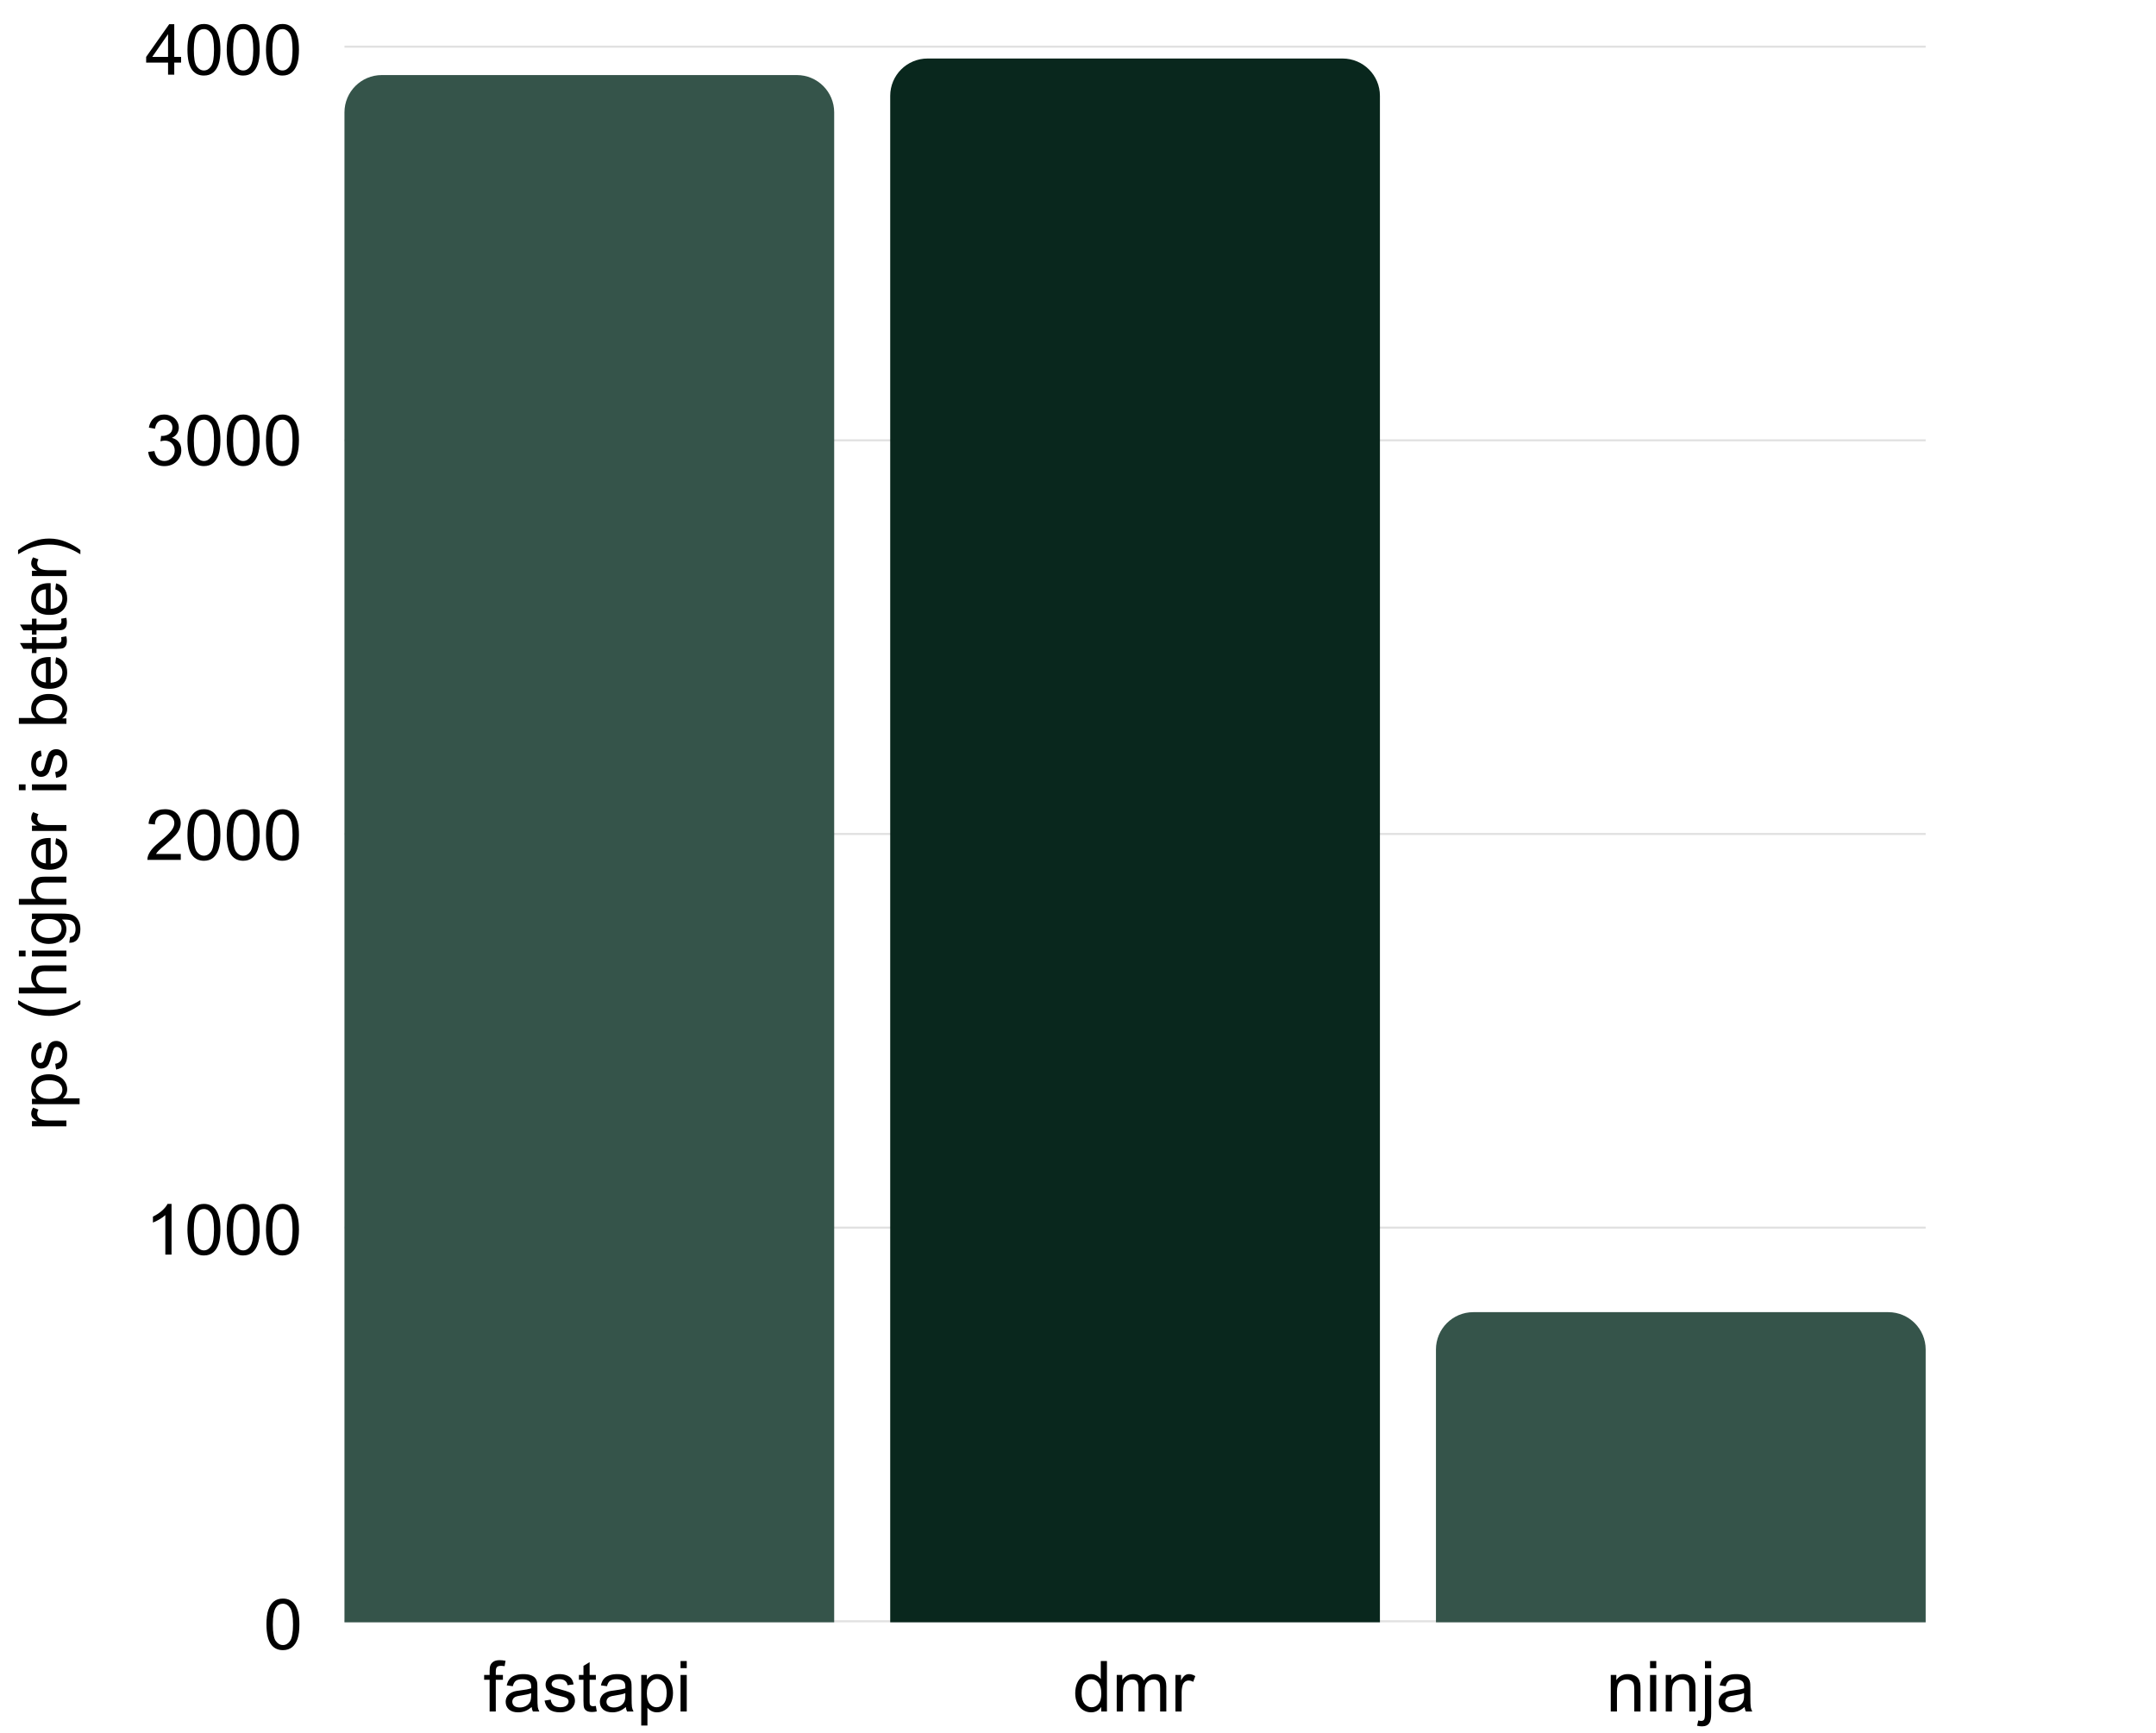
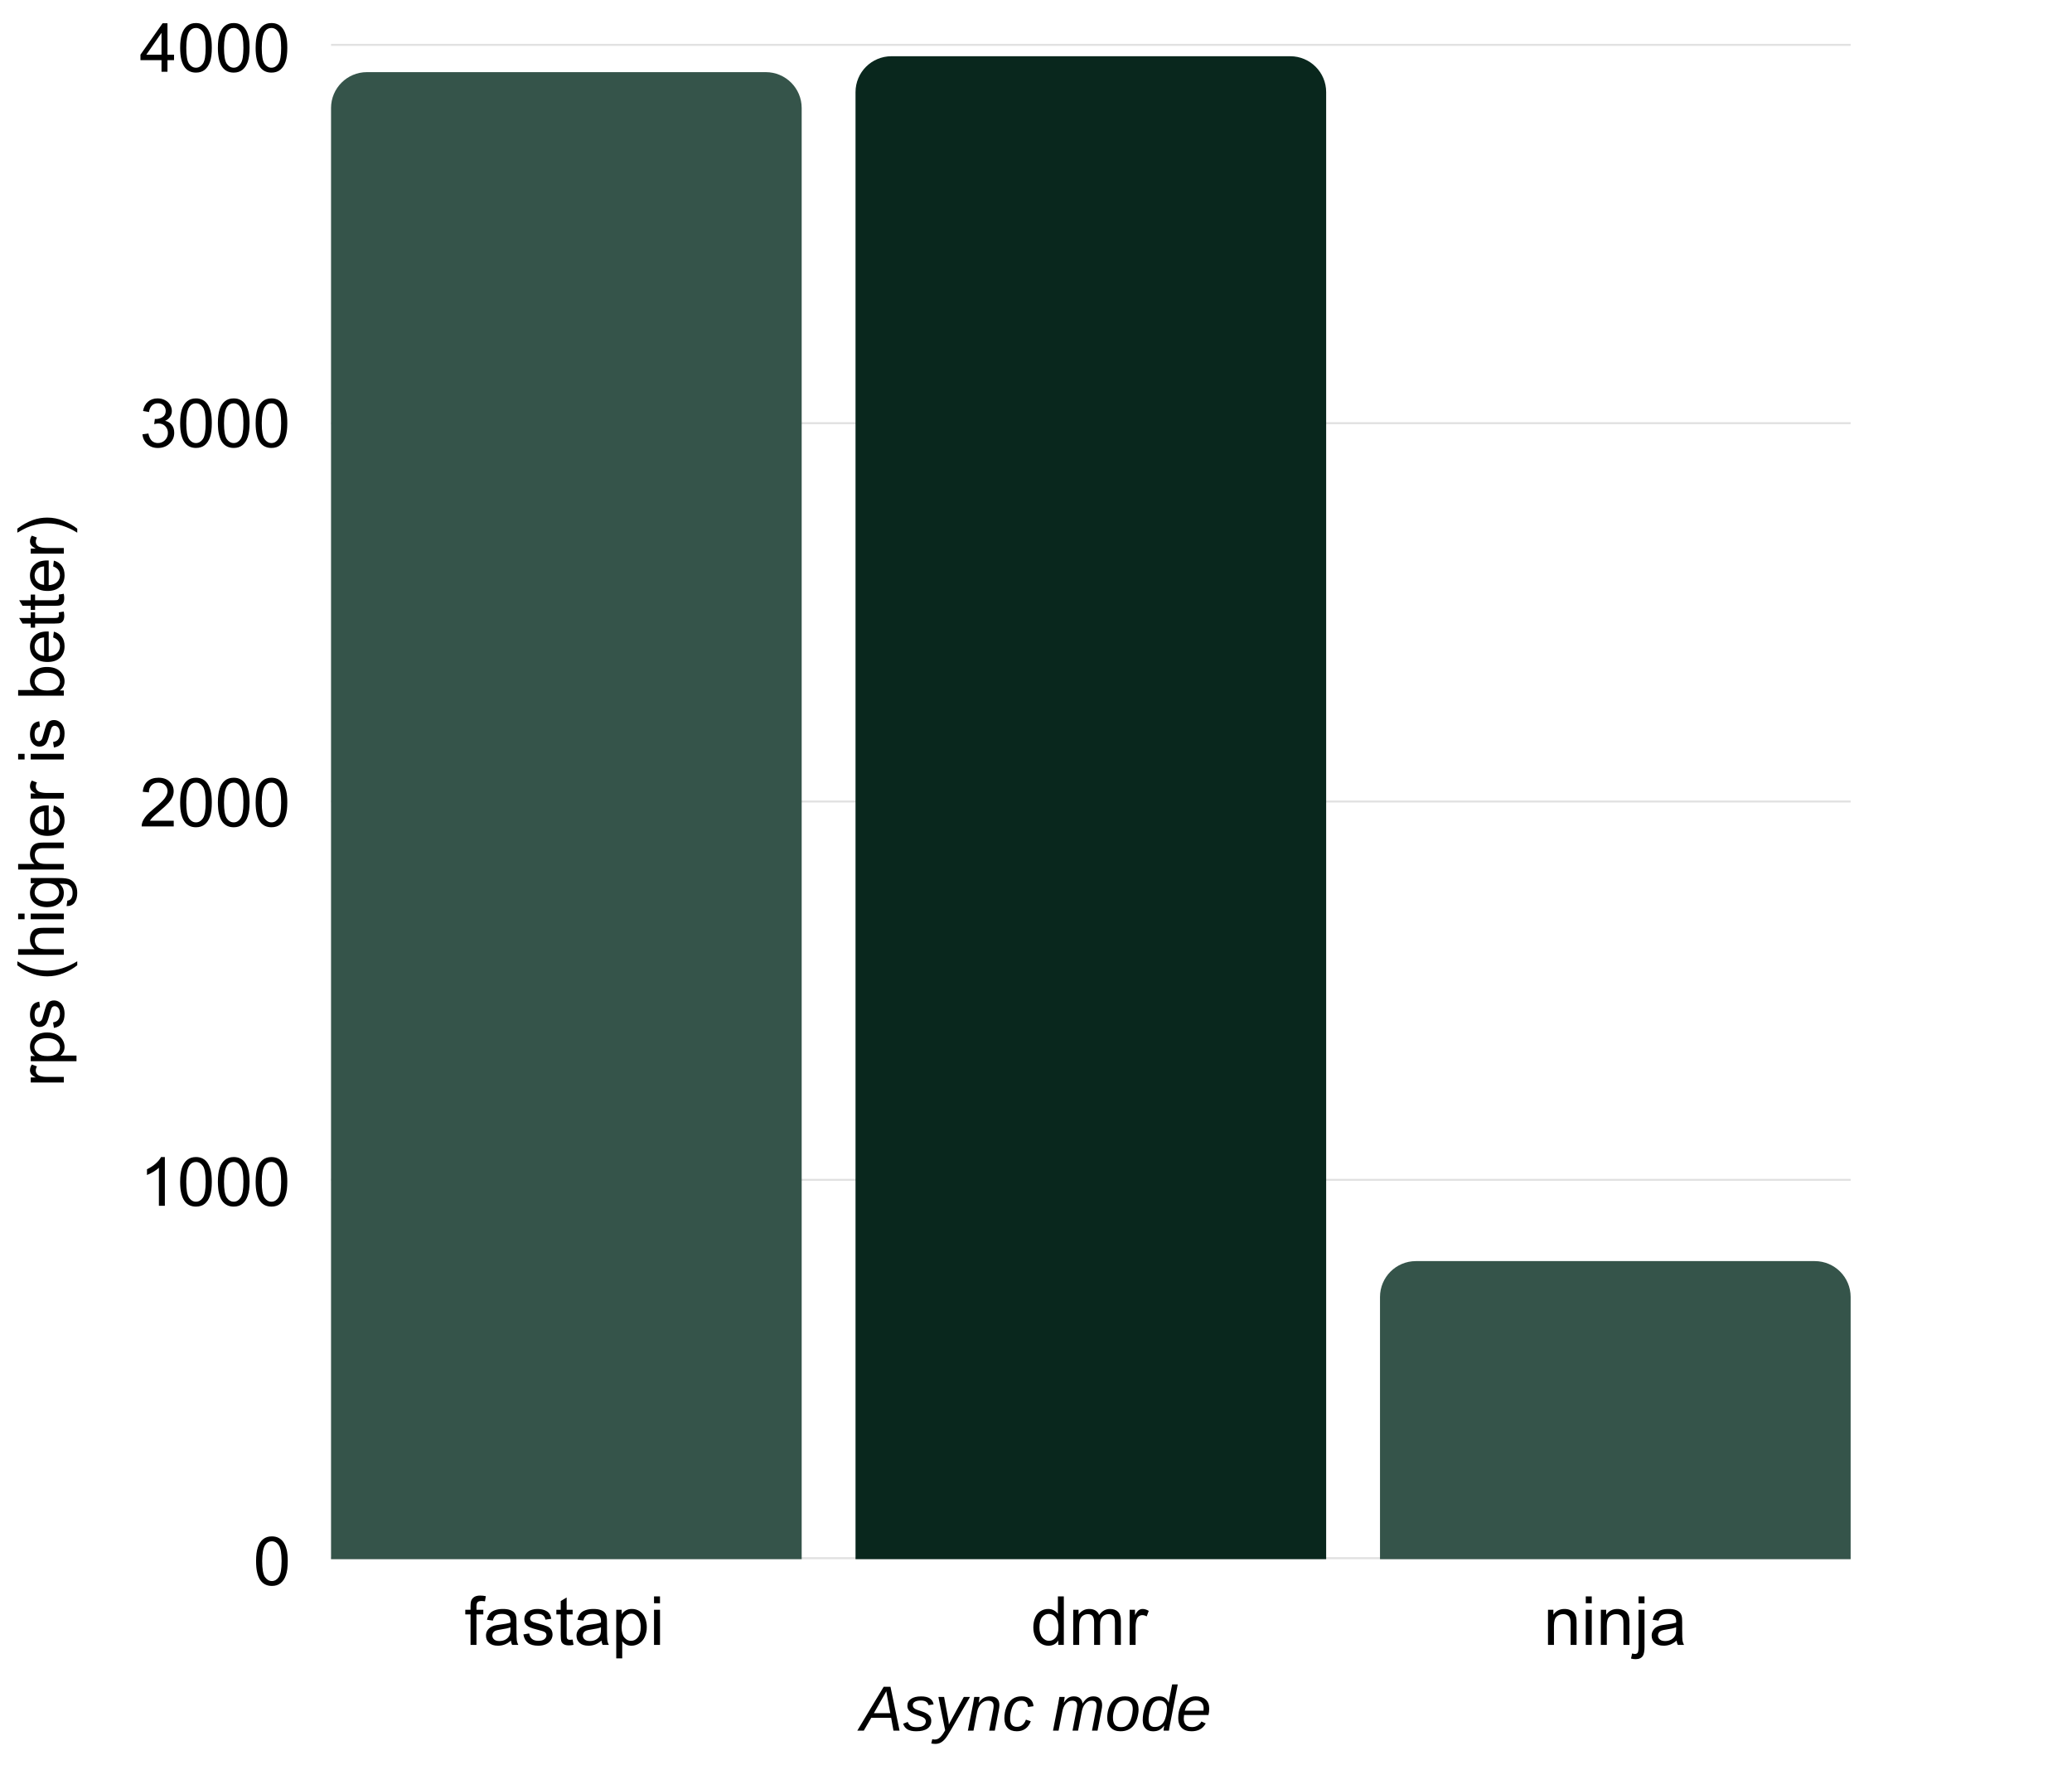
- <svg xmlns="http://www.w3.org/2000/svg" width="1039" height="835" viewBox="0 0 1039 835" fill="none">
+ <svg xmlns="http://www.w3.org/2000/svg" width="1039" height="885" viewBox="0 0 1039 885" fill="none">
  <path d="M166 22.5H928" stroke="#E1E1E1" />
  <path d="M166 212.25H928" stroke="#E1E1E1" />
  <path d="M166 402H928" stroke="#E1E1E1" />
  <path d="M166 591.75H928" stroke="#E1E1E1" />
  <path d="M166 781.5H928" stroke="#E1E1E1" />
  <path d="M166 54.182C166 44.241 174.059 36.182 184 36.182H384C393.941 36.182 402 44.241 402 54.182V782H166V54.182Z" fill="#35544A" />
  <path d="M429 46.205C429 36.264 437.059 28.205 447 28.205H647C656.941 28.205 665 36.264 665 46.205V782H429V46.205Z" fill="#09271D" />
  <path d="M692 650.501C692 640.560 700.059 632.501 710 632.501H910C919.941 632.501 928 640.560 928 650.501V782H692V650.501Z" fill="#35544A" />
  <path transform="translate(0 -253)" d="M80.99 289V283.173H70.432V280.434L81.538 264.662H83.978V280.434H87.266V283.173H83.978V289H80.99ZM80.99 280.434V269.46L73.37 280.434H80.99ZM90.337 276.997C90.337 274.119 90.63 271.806 91.217 270.058C91.814 268.298 92.694 266.942 93.856 265.99C95.03 265.038 96.502 264.562 98.272 264.562C99.579 264.562 100.724 264.828 101.709 265.359C102.694 265.88 103.507 266.638 104.149 267.634C104.791 268.619 105.295 269.825 105.66 271.253C106.025 272.67 106.208 274.584 106.208 276.997C106.208 279.853 105.915 282.16 105.328 283.92C104.742 285.669 103.862 287.024 102.688 287.987C101.526 288.939 100.054 289.415 98.272 289.415C95.926 289.415 94.083 288.574 92.744 286.892C91.139 284.866 90.337 281.568 90.337 276.997ZM93.408 276.997C93.408 280.993 93.873 283.654 94.803 284.982C95.743 286.299 96.9 286.958 98.272 286.958C99.645 286.958 100.796 286.294 101.726 284.966C102.666 283.638 103.137 280.981 103.137 276.997C103.137 272.991 102.666 270.329 101.726 269.012C100.796 267.695 99.634 267.036 98.239 267.036C96.867 267.036 95.771 267.617 94.952 268.779C93.923 270.262 93.408 273.002 93.408 276.997ZM109.263 276.997C109.263 274.119 109.556 271.806 110.143 270.058C110.74 268.298 111.62 266.942 112.782 265.99C113.955 265.038 115.427 264.562 117.198 264.562C118.504 264.562 119.65 264.828 120.635 265.359C121.62 265.88 122.433 266.638 123.075 267.634C123.717 268.619 124.221 269.825 124.586 271.253C124.951 272.67 125.134 274.584 125.134 276.997C125.134 279.853 124.84 282.16 124.254 283.92C123.667 285.669 122.787 287.024 121.614 287.987C120.452 288.939 118.98 289.415 117.198 289.415C114.852 289.415 113.009 288.574 111.67 286.892C110.065 284.866 109.263 281.568 109.263 276.997ZM112.334 276.997C112.334 280.993 112.799 283.654 113.729 284.982C114.669 286.299 115.826 286.958 117.198 286.958C118.571 286.958 119.722 286.294 120.651 284.966C121.592 283.638 122.062 280.981 122.062 276.997C122.062 272.991 121.592 270.329 120.651 269.012C119.722 267.695 118.56 267.036 117.165 267.036C115.793 267.036 114.697 267.617 113.878 268.779C112.849 270.262 112.334 273.002 112.334 276.997ZM128.188 276.997C128.188 274.119 128.482 271.806 129.068 270.058C129.666 268.298 130.546 266.942 131.708 265.99C132.881 265.038 134.353 264.562 136.124 264.562C137.43 264.562 138.576 264.828 139.561 265.359C140.546 265.88 141.359 266.638 142.001 267.634C142.643 268.619 143.146 269.825 143.512 271.253C143.877 272.67 144.06 274.584 144.06 276.997C144.06 279.853 143.766 282.16 143.18 283.92C142.593 285.669 141.713 287.024 140.54 287.987C139.378 288.939 137.906 289.415 136.124 289.415C133.778 289.415 131.935 288.574 130.596 286.892C128.991 284.866 128.188 281.568 128.188 276.997ZM131.26 276.997C131.26 280.993 131.725 283.654 132.654 284.982C133.595 286.299 134.752 286.958 136.124 286.958C137.496 286.958 138.647 286.294 139.577 284.966C140.518 283.638 140.988 280.981 140.988 276.997C140.988 272.991 140.518 270.329 139.577 269.012C138.647 267.695 137.485 267.036 136.091 267.036C134.718 267.036 133.623 267.617 132.804 268.779C131.774 270.262 131.26 273.002 131.26 276.997Z" fill="black" />
  <path transform="translate(0 -189.75)" d="M71.428 407.575L74.416 407.177C74.759 408.87 75.34 410.093 76.159 410.846C76.989 411.587 77.996 411.958 79.181 411.958C80.586 411.958 81.77 411.471 82.733 410.497C83.707 409.523 84.194 408.317 84.194 406.878C84.194 405.506 83.746 404.377 82.85 403.491C81.953 402.595 80.813 402.146 79.43 402.146C78.865 402.146 78.162 402.257 77.321 402.479L77.653 399.855C77.853 399.878 78.013 399.889 78.135 399.889C79.408 399.889 80.553 399.557 81.571 398.893C82.59 398.229 83.099 397.205 83.099 395.821C83.099 394.726 82.728 393.818 81.986 393.099C81.245 392.379 80.287 392.02 79.114 392.02C77.952 392.02 76.984 392.385 76.209 393.115C75.434 393.846 74.936 394.941 74.715 396.402L71.727 395.871C72.092 393.868 72.922 392.318 74.217 391.223C75.512 390.116 77.122 389.562 79.048 389.562C80.376 389.562 81.599 389.85 82.717 390.426C83.835 390.99 84.687 391.765 85.273 392.75C85.871 393.735 86.17 394.781 86.17 395.888C86.17 396.939 85.888 397.896 85.323 398.76C84.759 399.623 83.923 400.309 82.816 400.818C84.255 401.15 85.373 401.842 86.17 402.894C86.967 403.934 87.365 405.24 87.365 406.812C87.365 408.937 86.591 410.741 85.041 412.224C83.492 413.696 81.533 414.432 79.164 414.432C77.028 414.432 75.252 413.795 73.835 412.522C72.429 411.25 71.627 409.601 71.428 407.575ZM90.337 401.997C90.337 399.119 90.63 396.806 91.217 395.058C91.814 393.298 92.694 391.942 93.856 390.99C95.03 390.038 96.502 389.562 98.272 389.562C99.579 389.562 100.724 389.828 101.709 390.359C102.694 390.88 103.507 391.638 104.149 392.634C104.791 393.619 105.295 394.825 105.66 396.253C106.025 397.67 106.208 399.584 106.208 401.997C106.208 404.853 105.915 407.16 105.328 408.92C104.742 410.669 103.862 412.024 102.688 412.987C101.526 413.939 100.054 414.415 98.272 414.415C95.926 414.415 94.083 413.574 92.744 411.892C91.139 409.866 90.337 406.568 90.337 401.997ZM93.408 401.997C93.408 405.993 93.873 408.654 94.803 409.982C95.743 411.299 96.9 411.958 98.272 411.958C99.645 411.958 100.796 411.294 101.726 409.966C102.666 408.638 103.137 405.981 103.137 401.997C103.137 397.991 102.666 395.329 101.726 394.012C100.796 392.695 99.634 392.036 98.239 392.036C96.867 392.036 95.771 392.617 94.952 393.779C93.923 395.262 93.408 398.002 93.408 401.997ZM109.263 401.997C109.263 399.119 109.556 396.806 110.143 395.058C110.74 393.298 111.62 391.942 112.782 390.99C113.955 390.038 115.427 389.562 117.198 389.562C118.504 389.562 119.65 389.828 120.635 390.359C121.62 390.88 122.433 391.638 123.075 392.634C123.717 393.619 124.221 394.825 124.586 396.253C124.951 397.67 125.134 399.584 125.134 401.997C125.134 404.853 124.84 407.16 124.254 408.92C123.667 410.669 122.787 412.024 121.614 412.987C120.452 413.939 118.98 414.415 117.198 414.415C114.852 414.415 113.009 413.574 111.67 411.892C110.065 409.866 109.263 406.568 109.263 401.997ZM112.334 401.997C112.334 405.993 112.799 408.654 113.729 409.982C114.669 411.299 115.826 411.958 117.198 411.958C118.571 411.958 119.722 411.294 120.651 409.966C121.592 408.638 122.062 405.981 122.062 401.997C122.062 397.991 121.592 395.329 120.651 394.012C119.722 392.695 118.56 392.036 117.165 392.036C115.793 392.036 114.697 392.617 113.878 393.779C112.849 395.262 112.334 398.002 112.334 401.997ZM128.188 401.997C128.188 399.119 128.482 396.806 129.068 395.058C129.666 393.298 130.546 391.942 131.708 390.99C132.881 390.038 134.353 389.562 136.124 389.562C137.43 389.562 138.576 389.828 139.561 390.359C140.546 390.88 141.359 391.638 142.001 392.634C142.643 393.619 143.146 394.825 143.512 396.253C143.877 397.67 144.06 399.584 144.06 401.997C144.06 404.853 143.766 407.16 143.18 408.92C142.593 410.669 141.713 412.024 140.54 412.987C139.378 413.939 137.906 414.415 136.124 414.415C133.778 414.415 131.935 413.574 130.596 411.892C128.991 409.866 128.188 406.568 128.188 401.997ZM131.26 401.997C131.26 405.993 131.725 408.654 132.654 409.982C133.595 411.299 134.752 411.958 136.124 411.958C137.496 411.958 138.647 411.294 139.577 409.966C140.518 408.638 140.988 405.981 140.988 401.997C140.988 397.991 140.518 395.329 139.577 394.012C138.647 392.695 137.485 392.036 136.091 392.036C134.718 392.036 133.623 392.617 132.804 393.779C131.774 395.262 131.26 398.002 131.26 401.997Z" fill="black" />
  <path transform="translate(0 -126.5)" d="M87.116 538.128V541H71.029C71.007 540.281 71.123 539.589 71.378 538.925C71.787 537.829 72.44 536.75 73.337 535.688C74.245 534.625 75.55 533.396 77.255 532.002C79.9 529.833 81.688 528.117 82.617 526.855C83.547 525.583 84.012 524.382 84.012 523.253C84.012 522.069 83.586 521.073 82.733 520.265C81.892 519.446 80.791 519.036 79.43 519.036C77.991 519.036 76.84 519.468 75.977 520.331C75.113 521.194 74.676 522.39 74.665 523.917L71.594 523.602C71.804 521.311 72.595 519.567 73.968 518.372C75.34 517.166 77.183 516.562 79.496 516.562C81.831 516.562 83.68 517.21 85.041 518.505C86.402 519.8 87.083 521.405 87.083 523.319C87.083 524.293 86.884 525.251 86.485 526.191C86.087 527.132 85.423 528.123 84.493 529.163C83.575 530.203 82.042 531.631 79.894 533.446C78.102 534.951 76.951 535.975 76.441 536.518C75.932 537.049 75.512 537.586 75.18 538.128H87.116ZM90.337 528.997C90.337 526.119 90.63 523.806 91.217 522.058C91.814 520.298 92.694 518.942 93.856 517.99C95.03 517.038 96.502 516.562 98.272 516.562C99.579 516.562 100.724 516.828 101.709 517.359C102.694 517.88 103.507 518.638 104.149 519.634C104.791 520.619 105.295 521.825 105.66 523.253C106.025 524.67 106.208 526.584 106.208 528.997C106.208 531.853 105.915 534.16 105.328 535.92C104.742 537.669 103.862 539.024 102.688 539.987C101.526 540.939 100.054 541.415 98.272 541.415C95.926 541.415 94.083 540.574 92.744 538.892C91.139 536.866 90.337 533.568 90.337 528.997ZM93.408 528.997C93.408 532.993 93.873 535.654 94.803 536.982C95.743 538.299 96.9 538.958 98.272 538.958C99.645 538.958 100.796 538.294 101.726 536.966C102.666 535.638 103.137 532.981 103.137 528.997C103.137 524.991 102.666 522.329 101.726 521.012C100.796 519.695 99.634 519.036 98.239 519.036C96.867 519.036 95.771 519.617 94.952 520.779C93.923 522.262 93.408 525.002 93.408 528.997ZM109.263 528.997C109.263 526.119 109.556 523.806 110.143 522.058C110.74 520.298 111.62 518.942 112.782 517.99C113.955 517.038 115.427 516.562 117.198 516.562C118.504 516.562 119.65 516.828 120.635 517.359C121.62 517.88 122.433 518.638 123.075 519.634C123.717 520.619 124.221 521.825 124.586 523.253C124.951 524.67 125.134 526.584 125.134 528.997C125.134 531.853 124.84 534.16 124.254 535.92C123.667 537.669 122.787 539.024 121.614 539.987C120.452 540.939 118.98 541.415 117.198 541.415C114.852 541.415 113.009 540.574 111.67 538.892C110.065 536.866 109.263 533.568 109.263 528.997ZM112.334 528.997C112.334 532.993 112.799 535.654 113.729 536.982C114.669 538.299 115.826 538.958 117.198 538.958C118.571 538.958 119.722 538.294 120.651 536.966C121.592 535.638 122.062 532.981 122.062 528.997C122.062 524.991 121.592 522.329 120.651 521.012C119.722 519.695 118.56 519.036 117.165 519.036C115.793 519.036 114.697 519.617 113.878 520.779C112.849 522.262 112.334 525.002 112.334 528.997ZM128.188 528.997C128.188 526.119 128.482 523.806 129.068 522.058C129.666 520.298 130.546 518.942 131.708 517.99C132.881 517.038 134.353 516.562 136.124 516.562C137.43 516.562 138.576 516.828 139.561 517.359C140.546 517.88 141.359 518.638 142.001 519.634C142.643 520.619 143.146 521.825 143.512 523.253C143.877 524.67 144.06 526.584 144.06 528.997C144.06 531.853 143.766 534.16 143.18 535.92C142.593 537.669 141.713 539.024 140.54 539.987C139.378 540.939 137.906 541.415 136.124 541.415C133.778 541.415 131.935 540.574 130.596 538.892C128.991 536.866 128.188 533.568 128.188 528.997ZM131.26 528.997C131.26 532.993 131.725 535.654 132.654 536.982C133.595 538.299 134.752 538.958 136.124 538.958C137.496 538.958 138.647 538.294 139.577 536.966C140.518 535.638 140.988 532.981 140.988 528.997C140.988 524.991 140.518 522.329 139.577 521.012C138.647 519.695 137.485 519.036 136.091 519.036C134.718 519.036 133.623 519.617 132.804 520.779C131.774 522.262 131.26 525.002 131.26 528.997Z" fill="black" />
  <path transform="translate(0 -63.25)" d="M82.667 668H79.679V648.958C78.959 649.644 78.013 650.33 76.84 651.017C75.678 651.703 74.632 652.217 73.702 652.561V649.672C75.373 648.886 76.834 647.934 78.085 646.816C79.336 645.699 80.221 644.614 80.741 643.562H82.667V668ZM90.337 655.997C90.337 653.119 90.63 650.806 91.217 649.058C91.814 647.298 92.694 645.942 93.856 644.99C95.03 644.038 96.502 643.562 98.272 643.562C99.579 643.562 100.724 643.828 101.709 644.359C102.694 644.88 103.507 645.638 104.149 646.634C104.791 647.619 105.295 648.825 105.66 650.253C106.025 651.67 106.208 653.584 106.208 655.997C106.208 658.853 105.915 661.16 105.328 662.92C104.742 664.669 103.862 666.024 102.688 666.987C101.526 667.939 100.054 668.415 98.272 668.415C95.926 668.415 94.083 667.574 92.744 665.892C91.139 663.866 90.337 660.568 90.337 655.997ZM93.408 655.997C93.408 659.993 93.873 662.654 94.803 663.982C95.743 665.299 96.9 665.958 98.272 665.958C99.645 665.958 100.796 665.294 101.726 663.966C102.666 662.638 103.137 659.981 103.137 655.997C103.137 651.991 102.666 649.329 101.726 648.012C100.796 646.695 99.634 646.036 98.239 646.036C96.867 646.036 95.771 646.617 94.952 647.779C93.923 649.262 93.408 652.002 93.408 655.997ZM109.263 655.997C109.263 653.119 109.556 650.806 110.143 649.058C110.74 647.298 111.62 645.942 112.782 644.99C113.955 644.038 115.427 643.562 117.198 643.562C118.504 643.562 119.65 643.828 120.635 644.359C121.62 644.88 122.433 645.638 123.075 646.634C123.717 647.619 124.221 648.825 124.586 650.253C124.951 651.67 125.134 653.584 125.134 655.997C125.134 658.853 124.84 661.16 124.254 662.92C123.667 664.669 122.787 666.024 121.614 666.987C120.452 667.939 118.98 668.415 117.198 668.415C114.852 668.415 113.009 667.574 111.67 665.892C110.065 663.866 109.263 660.568 109.263 655.997ZM112.334 655.997C112.334 659.993 112.799 662.654 113.729 663.982C114.669 665.299 115.826 665.958 117.198 665.958C118.571 665.958 119.722 665.294 120.651 663.966C121.592 662.638 122.062 659.981 122.062 655.997C122.062 651.991 121.592 649.329 120.651 648.012C119.722 646.695 118.56 646.036 117.165 646.036C115.793 646.036 114.697 646.617 113.878 647.779C112.849 649.262 112.334 652.002 112.334 655.997ZM128.188 655.997C128.188 653.119 128.482 650.806 129.068 649.058C129.666 647.298 130.546 645.942 131.708 644.99C132.881 644.038 134.353 643.562 136.124 643.562C137.43 643.562 138.576 643.828 139.561 644.359C140.546 644.88 141.359 645.638 142.001 646.634C142.643 647.619 143.146 648.825 143.512 650.253C143.877 651.67 144.06 653.584 144.06 655.997C144.06 658.853 143.766 661.16 143.18 662.92C142.593 664.669 141.713 666.024 140.54 666.987C139.378 667.939 137.906 668.415 136.124 668.415C133.778 668.415 131.935 667.574 130.596 665.892C128.991 663.866 128.188 660.568 128.188 655.997ZM131.26 655.997C131.26 659.993 131.725 662.654 132.654 663.982C133.595 665.299 134.752 665.958 136.124 665.958C137.496 665.958 138.647 665.294 139.577 663.966C140.518 662.638 140.988 659.981 140.988 655.997C140.988 651.991 140.518 649.329 139.577 648.012C138.647 646.695 137.485 646.036 136.091 646.036C134.718 646.036 133.623 646.617 132.804 647.779C131.774 649.262 131.26 652.002 131.26 655.997Z" fill="black" />
  <path transform="translate(0 0)" d="M128.411 782.997C128.411 780.119 128.704 777.806 129.291 776.058C129.889 774.298 130.769 772.942 131.931 771.99C133.104 771.038 134.576 770.562 136.347 770.562C137.653 770.562 138.798 770.828 139.783 771.359C140.768 771.88 141.582 772.638 142.224 773.634C142.866 774.619 143.369 775.825 143.734 777.253C144.1 778.67 144.282 780.584 144.282 782.997C144.282 785.853 143.989 788.16 143.402 789.92C142.816 791.669 141.936 793.024 140.763 793.987C139.601 794.939 138.129 795.415 136.347 795.415C134 795.415 132.158 794.574 130.818 792.892C129.214 790.866 128.411 787.568 128.411 782.997ZM131.482 782.997C131.482 786.993 131.947 789.654 132.877 790.982C133.818 792.299 134.974 792.958 136.347 792.958C137.719 792.958 138.87 792.294 139.8 790.966C140.741 789.638 141.211 786.981 141.211 782.997C141.211 778.991 140.741 776.329 139.8 775.012C138.87 773.695 137.708 773.036 136.313 773.036C134.941 773.036 133.845 773.617 133.026 774.779C131.997 776.262 131.482 779.002 131.482 782.997Z" fill="black" />
  <path d="M32 542.922L15.406 542.922L15.406 540.391L17.922 540.391C16.745 539.745 15.969 539.151 15.594 538.609C15.219 538.057 15.031 537.453 15.031 536.797C15.031 535.849 15.333 534.885 15.938 533.906L18.547 534.875C18.141 535.562 17.938 536.25 17.938 536.937C17.938 537.552 18.125 538.104 18.5 538.594C18.865 539.083 19.375 539.432 20.031 539.641C21.031 539.953 22.125 540.109 23.312 540.109L32 540.109L32 542.922ZM38.359 532.234L15.406 532.234L15.406 529.672L17.562 529.672C16.719 529.068 16.088 528.385 15.672 527.625C15.245 526.865 15.031 525.943 15.031 524.859C15.031 523.443 15.396 522.193 16.125 521.109C16.854 520.026 17.885 519.208 19.219 518.656C20.542 518.104 21.995 517.828 23.578 517.828C25.276 517.828 26.807 518.135 28.172 518.75C29.526 519.354 30.568 520.24 31.297 521.406C32.016 522.562 32.375 523.781 32.375 525.062C32.375 526 32.177 526.844 31.781 527.594C31.385 528.333 30.885 528.943 30.281 529.422L38.359 529.422L38.359 532.234ZM23.797 529.687C25.932 529.687 27.51 529.255 28.531 528.391C29.552 527.526 30.062 526.479 30.062 525.25C30.062 524 29.537 522.932 28.484 522.047C27.422 521.151 25.781 520.703 23.562 520.703C21.448 520.703 19.865 521.141 18.812 522.016C17.76 522.88 17.234 523.917 17.234 525.125C17.234 526.323 17.797 527.385 18.922 528.312C20.037 529.229 21.662 529.687 23.797 529.687ZM27.047 515.547L26.609 512.766C27.724 512.609 28.578 512.177 29.172 511.469C29.766 510.75 30.062 509.75 30.062 508.469C30.062 507.177 29.802 506.219 29.281 505.594C28.75 504.969 28.13 504.656 27.422 504.656C26.787 504.656 26.287 504.932 25.922 505.484C25.672 505.87 25.354 506.828 24.969 508.359C24.448 510.422 24 511.854 23.625 512.656C23.24 513.448 22.713 514.052 22.047 514.469C21.37 514.875 20.625 515.078 19.812 515.078C19.073 515.078 18.391 514.911 17.766 514.578C17.13 514.234 16.604 513.771 16.188 513.187C15.865 512.75 15.594 512.156 15.375 511.406C15.146 510.646 15.031 509.833 15.031 508.969C15.031 507.667 15.219 506.526 15.594 505.547C15.969 504.557 16.479 503.828 17.125 503.359C17.76 502.891 18.615 502.568 19.688 502.391L20.062 505.141C19.208 505.266 18.542 505.63 18.062 506.234C17.583 506.828 17.344 507.672 17.344 508.766C17.344 510.057 17.557 510.979 17.984 511.531C18.412 512.083 18.912 512.359 19.484 512.359C19.849 512.359 20.177 512.245 20.469 512.016C20.771 511.786 21.021 511.427 21.219 510.937C21.323 510.656 21.562 509.828 21.938 508.453C22.469 506.464 22.906 505.078 23.25 504.297C23.583 503.505 24.073 502.885 24.719 502.437C25.365 501.99 26.167 501.766 27.125 501.766C28.062 501.766 28.948 502.042 29.781 502.594C30.604 503.135 31.245 503.922 31.703 504.953C32.151 505.984 32.375 507.151 32.375 508.453C32.375 510.609 31.927 512.255 31.031 513.391C30.135 514.516 28.807 515.234 27.047 515.547ZM38.734 484.141C36.776 485.693 34.484 487.005 31.859 488.078C29.234 489.151 26.516 489.687 23.703 489.687C21.224 489.687 18.849 489.286 16.578 488.484C13.943 487.547 11.318 486.099 8.703 484.141L8.703 482.125C10.87 483.385 12.417 484.219 13.344 484.625C14.781 485.26 16.281 485.76 17.844 486.125C19.792 486.573 21.75 486.797 23.719 486.797C28.729 486.797 33.734 485.24 38.734 482.125L38.734 484.141ZM32 478.859L9.094 478.859L9.094 476.047L17.312 476.047C15.792 474.734 15.031 473.078 15.031 471.078C15.031 469.849 15.276 468.781 15.766 467.875C16.245 466.969 16.912 466.323 17.766 465.937C18.62 465.542 19.859 465.344 21.484 465.344L32 465.344L32 468.156L21.484 468.156C20.078 468.156 19.057 468.464 18.422 469.078C17.776 469.682 17.453 470.542 17.453 471.656C17.453 472.49 17.672 473.276 18.109 474.016C18.537 474.745 19.12 475.266 19.859 475.578C20.599 475.891 21.62 476.047 22.922 476.047L32 476.047L32 478.859ZM12.328 461.031L9.094 461.031L9.094 458.219L12.328 458.219L12.328 461.031ZM32 461.031L15.406 461.031L15.406 458.219L32 458.219L32 461.031ZM33.375 454.437L33.781 451.703C34.625 451.589 35.24 451.271 35.625 450.75C36.146 450.052 36.406 449.099 36.406 447.891C36.406 446.589 36.146 445.583 35.625 444.875C35.104 444.167 34.375 443.687 33.438 443.437C32.865 443.292 31.662 443.224 29.828 443.234C31.276 444.464 32 445.995 32 447.828C32 450.109 31.177 451.875 29.531 453.125C27.885 454.375 25.912 455 23.609 455C22.026 455 20.568 454.714 19.234 454.141C17.891 453.568 16.854 452.74 16.125 451.656C15.396 450.562 15.031 449.281 15.031 447.812C15.031 445.854 15.823 444.24 17.406 442.969L15.406 442.969L15.406 440.375L29.75 440.375C32.333 440.375 34.161 440.641 35.234 441.172C36.318 441.693 37.172 442.526 37.797 443.672C38.422 444.807 38.734 446.208 38.734 447.875C38.734 449.854 38.286 451.453 37.391 452.672C36.505 453.891 35.167 454.479 33.375 454.437ZM23.406 452.109C25.583 452.109 27.172 451.677 28.172 450.812C29.172 449.948 29.672 448.865 29.672 447.562C29.672 446.271 29.177 445.187 28.188 444.312C27.188 443.437 25.625 443 23.5 443C21.469 443 19.938 443.453 18.906 444.359C17.875 445.255 17.359 446.339 17.359 447.609C17.359 448.859 17.87 449.922 18.891 450.797C19.901 451.672 21.406 452.109 23.406 452.109ZM32 436.109L9.094 436.109L9.094 433.297L17.312 433.297C15.792 431.984 15.031 430.328 15.031 428.328C15.031 427.099 15.276 426.031 15.766 425.125C16.245 424.219 16.912 423.573 17.766 423.187C18.62 422.792 19.859 422.594 21.484 422.594L32 422.594L32 425.406L21.484 425.406C20.078 425.406 19.057 425.714 18.422 426.328C17.776 426.932 17.453 427.792 17.453 428.906C17.453 429.74 17.672 430.526 18.109 431.266C18.537 431.995 19.12 432.516 19.859 432.828C20.599 433.141 21.62 433.297 22.922 433.297L32 433.297L32 436.109ZM26.656 406.937L27.016 404.031C28.713 404.49 30.031 405.339 30.969 406.578C31.906 407.818 32.375 409.401 32.375 411.328C32.375 413.755 31.63 415.682 30.141 417.109C28.641 418.526 26.542 419.234 23.844 419.234C21.052 419.234 18.885 418.516 17.344 417.078C15.802 415.641 15.031 413.776 15.031 411.484C15.031 409.266 15.787 407.453 17.297 406.047C18.807 404.641 20.932 403.937 23.672 403.937C23.838 403.937 24.088 403.943 24.422 403.953L24.422 416.328C26.245 416.224 27.641 415.708 28.609 414.781C29.578 413.854 30.062 412.698 30.062 411.312C30.062 410.281 29.792 409.401 29.25 408.672C28.708 407.943 27.844 407.365 26.656 406.937ZM22.109 416.172L22.109 406.906C20.713 407.031 19.667 407.385 18.969 407.969C17.885 408.865 17.344 410.026 17.344 411.453C17.344 412.745 17.776 413.833 18.641 414.719C19.505 415.594 20.662 416.078 22.109 416.172ZM32 400.516L15.406 400.516L15.406 397.984L17.922 397.984C16.745 397.339 15.969 396.745 15.594 396.203C15.219 395.651 15.031 395.047 15.031 394.391C15.031 393.443 15.333 392.479 15.938 391.5L18.547 392.469C18.141 393.156 17.938 393.844 17.938 394.531C17.938 395.146 18.125 395.698 18.5 396.187C18.865 396.677 19.375 397.026 20.031 397.234C21.031 397.547 22.125 397.703 23.312 397.703L32 397.703L32 400.516ZM12.328 380.906L9.094 380.906L9.094 378.094L12.328 378.094L12.328 380.906ZM32 380.906L15.406 380.906L15.406 378.094L32 378.094L32 380.906ZM27.047 374.922L26.609 372.141C27.724 371.984 28.578 371.552 29.172 370.844C29.766 370.125 30.062 369.125 30.062 367.844C30.062 366.552 29.802 365.594 29.281 364.969C28.75 364.344 28.13 364.031 27.422 364.031C26.787 364.031 26.287 364.307 25.922 364.859C25.672 365.245 25.354 366.203 24.969 367.734C24.448 369.797 24 371.229 23.625 372.031C23.24 372.823 22.713 373.427 22.047 373.844C21.37 374.25 20.625 374.453 19.812 374.453C19.073 374.453 18.391 374.286 17.766 373.953C17.13 373.609 16.604 373.146 16.188 372.562C15.865 372.125 15.594 371.531 15.375 370.781C15.146 370.021 15.031 369.208 15.031 368.344C15.031 367.042 15.219 365.901 15.594 364.922C15.969 363.932 16.479 363.203 17.125 362.734C17.76 362.266 18.615 361.943 19.688 361.766L20.062 364.516C19.208 364.641 18.542 365.005 18.062 365.609C17.583 366.203 17.344 367.047 17.344 368.141C17.344 369.432 17.557 370.354 17.984 370.906C18.412 371.458 18.912 371.734 19.484 371.734C19.849 371.734 20.177 371.62 20.469 371.391C20.771 371.161 21.021 370.802 21.219 370.312C21.323 370.031 21.562 369.203 21.938 367.828C22.469 365.839 22.906 364.453 23.25 363.672C23.583 362.88 24.073 362.26 24.719 361.812C25.365 361.365 26.167 361.141 27.125 361.141C28.062 361.141 28.948 361.417 29.781 361.969C30.604 362.51 31.245 363.297 31.703 364.328C32.151 365.359 32.375 366.526 32.375 367.828C32.375 369.984 31.927 371.63 31.031 372.766C30.135 373.891 28.807 374.609 27.047 374.922ZM32 346.297L32 348.906L9.094 348.906L9.094 346.094L17.266 346.094C15.776 344.906 15.031 343.391 15.031 341.547C15.031 340.526 15.24 339.562 15.656 338.656C16.062 337.74 16.641 336.99 17.391 336.406C18.13 335.812 19.026 335.349 20.078 335.016C21.13 334.682 22.255 334.516 23.453 334.516C26.297 334.516 28.495 335.219 30.047 336.625C31.599 338.031 32.375 339.719 32.375 341.687C32.375 343.646 31.557 345.182 29.922 346.297L32 346.297ZM23.578 346.328C25.568 346.328 27.005 346.057 27.891 345.516C29.338 344.63 30.062 343.432 30.062 341.922C30.062 340.693 29.531 339.63 28.469 338.734C27.396 337.839 25.802 337.391 23.688 337.391C21.521 337.391 19.922 337.823 18.891 338.687C17.859 339.542 17.344 340.578 17.344 341.797C17.344 343.026 17.88 344.089 18.953 344.984C20.016 345.88 21.557 346.328 23.578 346.328ZM26.656 319.719L27.016 316.812C28.713 317.271 30.031 318.12 30.969 319.359C31.906 320.599 32.375 322.182 32.375 324.109C32.375 326.536 31.63 328.464 30.141 329.891C28.641 331.307 26.542 332.016 23.844 332.016C21.052 332.016 18.885 331.297 17.344 329.859C15.802 328.422 15.031 326.557 15.031 324.266C15.031 322.047 15.786 320.234 17.297 318.828C18.807 317.422 20.932 316.719 23.672 316.719C23.838 316.719 24.088 316.724 24.422 316.734L24.422 329.109C26.245 329.005 27.641 328.49 28.609 327.562C29.578 326.635 30.062 325.479 30.062 324.094C30.062 323.062 29.792 322.182 29.25 321.453C28.708 320.724 27.844 320.146 26.656 319.719ZM22.109 328.953L22.109 319.687C20.713 319.812 19.667 320.167 18.969 320.75C17.885 321.646 17.344 322.807 17.344 324.234C17.344 325.526 17.776 326.615 18.641 327.5C19.505 328.375 20.661 328.859 22.109 328.953ZM29.484 307.125L31.969 306.719C32.135 307.51 32.219 308.219 32.219 308.844C32.219 309.865 32.057 310.656 31.734 311.219C31.411 311.781 30.99 312.177 30.469 312.406C29.938 312.635 28.828 312.75 27.141 312.75L17.594 312.75L17.594 314.812L15.406 314.812L15.406 312.75L11.297 312.75L9.609 309.953L15.406 309.953L15.406 307.125L17.594 307.125L17.594 309.953L27.297 309.953C28.099 309.953 28.615 309.906 28.844 309.812C29.073 309.708 29.255 309.547 29.391 309.328C29.526 309.099 29.594 308.776 29.594 308.359C29.594 308.047 29.557 307.635 29.484 307.125ZM29.484 298.219L31.969 297.812C32.135 298.604 32.219 299.312 32.219 299.937C32.219 300.958 32.057 301.75 31.734 302.312C31.411 302.875 30.99 303.271 30.469 303.5C29.938 303.729 28.828 303.844 27.141 303.844L17.594 303.844L17.594 305.906L15.406 305.906L15.406 303.844L11.297 303.844L9.609 301.047L15.406 301.047L15.406 298.219L17.594 298.219L17.594 301.047L27.297 301.047C28.099 301.047 28.615 301 28.844 300.906C29.073 300.802 29.255 300.641 29.391 300.422C29.526 300.193 29.594 299.87 29.594 299.453C29.594 299.141 29.557 298.729 29.484 298.219ZM26.656 284.094L27.016 281.187C28.713 281.646 30.031 282.495 30.969 283.734C31.906 284.974 32.375 286.557 32.375 288.484C32.375 290.911 31.63 292.839 30.141 294.266C28.641 295.682 26.542 296.391 23.844 296.391C21.052 296.391 18.885 295.672 17.344 294.234C15.802 292.797 15.031 290.932 15.031 288.641C15.031 286.422 15.786 284.609 17.297 283.203C18.807 281.797 20.932 281.094 23.672 281.094C23.838 281.094 24.088 281.099 24.422 281.109L24.422 293.484C26.245 293.38 27.641 292.865 28.609 291.937C29.578 291.01 30.062 289.854 30.062 288.469C30.062 287.437 29.792 286.557 29.25 285.828C28.708 285.099 27.844 284.521 26.656 284.094ZM22.109 293.328L22.109 284.062C20.713 284.187 19.667 284.542 18.969 285.125C17.885 286.021 17.344 287.182 17.344 288.609C17.344 289.901 17.776 290.99 18.641 291.875C19.505 292.75 20.661 293.234 22.109 293.328ZM32 277.672L15.406 277.672L15.406 275.141L17.922 275.141C16.745 274.495 15.969 273.901 15.594 273.359C15.219 272.807 15.031 272.203 15.031 271.547C15.031 270.599 15.333 269.635 15.938 268.656L18.547 269.625C18.141 270.312 17.938 271 17.938 271.687C17.938 272.302 18.125 272.854 18.5 273.344C18.865 273.833 19.375 274.182 20.031 274.391C21.031 274.703 22.125 274.859 23.312 274.859L32 274.859L32 277.672ZM38.734 265.141L38.734 267.156C33.734 264.042 28.729 262.484 23.719 262.484C21.76 262.484 19.818 262.708 17.891 263.156C16.328 263.51 14.828 264.005 13.391 264.641C12.453 265.047 10.891 265.885 8.703 267.156L8.703 265.141C11.318 263.182 13.943 261.734 16.578 260.797C18.849 259.995 21.224 259.594 23.703 259.594C26.516 259.594 29.234 260.135 31.859 261.219C34.484 262.292 36.776 263.599 38.734 265.141Z" fill="black" />
  <path d="M530.68 825V822.775C529.562 824.524 527.918 825.398 525.749 825.398C524.343 825.398 523.049 825.011 521.864 824.236C520.691 823.462 519.778 822.382 519.125 820.999C518.483 819.604 518.162 818.005 518.162 816.201C518.162 814.441 518.455 812.848 519.042 811.42C519.629 809.981 520.508 808.88 521.682 808.116C522.855 807.353 524.166 806.971 525.616 806.971C526.679 806.971 527.625 807.198 528.455 807.651C529.285 808.094 529.96 808.675 530.48 809.395V800.662H533.452V825H530.68ZM521.233 816.201C521.233 818.459 521.709 820.147 522.661 821.265C523.613 822.382 524.736 822.941 526.031 822.941C527.337 822.941 528.444 822.41 529.352 821.348C530.27 820.274 530.729 818.642 530.729 816.45C530.729 814.037 530.265 812.267 529.335 811.138C528.405 810.009 527.26 809.444 525.898 809.444C524.57 809.444 523.458 809.987 522.562 811.071C521.676 812.156 521.233 813.866 521.233 816.201ZM538.167 825V807.369H540.84V809.843C541.393 808.979 542.129 808.288 543.048 807.768C543.966 807.236 545.012 806.971 546.186 806.971C547.492 806.971 548.56 807.242 549.39 807.784C550.231 808.326 550.823 809.085 551.166 810.059C552.561 808 554.376 806.971 556.611 806.971C558.36 806.971 559.705 807.458 560.646 808.432C561.586 809.395 562.057 810.883 562.057 812.897V825H559.085V813.894C559.085 812.698 558.985 811.84 558.786 811.32C558.598 810.789 558.249 810.363 557.74 810.042C557.231 809.721 556.633 809.561 555.947 809.561C554.708 809.561 553.678 809.976 552.859 810.806C552.04 811.625 551.631 812.942 551.631 814.757V825H548.643V813.545C548.643 812.217 548.399 811.221 547.912 810.557C547.425 809.893 546.628 809.561 545.521 809.561C544.68 809.561 543.9 809.782 543.181 810.225C542.472 810.667 541.958 811.315 541.637 812.167C541.316 813.019 541.155 814.248 541.155 815.853V825H538.167ZM566.456 825V807.369H569.146V810.042C569.832 808.791 570.463 807.967 571.038 807.568C571.625 807.17 572.267 806.971 572.964 806.971C573.971 806.971 574.995 807.292 576.035 807.934L575.006 810.706C574.275 810.274 573.545 810.059 572.814 810.059C572.161 810.059 571.575 810.258 571.055 810.656C570.535 811.044 570.164 811.586 569.942 812.283C569.61 813.346 569.444 814.508 569.444 815.77V825H566.456Z" fill="black" />
  <path d="M776.241 825V807.369H778.931V809.876C780.226 807.939 782.096 806.971 784.542 806.971C785.604 806.971 786.578 807.164 787.464 807.552C788.36 807.928 789.03 808.426 789.473 809.046C789.915 809.666 790.225 810.402 790.402 811.254C790.513 811.807 790.568 812.776 790.568 814.159V825H787.58V814.275C787.58 813.058 787.464 812.15 787.231 811.553C786.999 810.944 786.584 810.463 785.986 810.108C785.4 809.743 784.708 809.561 783.911 809.561C782.638 809.561 781.537 809.965 780.607 810.772C779.689 811.58 779.229 813.113 779.229 815.371V825H776.241ZM795.184 804.099V800.662H798.172V804.099H795.184ZM795.184 825V807.369H798.172V825H795.184ZM802.737 825V807.369H805.427V809.876C806.722 807.939 808.592 806.971 811.038 806.971C812.101 806.971 813.075 807.164 813.96 807.552C814.856 807.928 815.526 808.426 815.969 809.046C816.411 809.666 816.721 810.402 816.898 811.254C817.009 811.807 817.064 812.776 817.064 814.159V825H814.076V814.275C814.076 813.058 813.96 812.15 813.728 811.553C813.495 810.944 813.08 810.463 812.482 810.108C811.896 809.743 811.204 809.561 810.407 809.561C809.134 809.561 808.033 809.965 807.104 810.772C806.185 811.58 805.726 813.113 805.726 815.371V825H802.737ZM821.646 804.132V800.662H824.635V804.132H821.646ZM817.861 831.84L818.426 829.3C819.023 829.455 819.494 829.532 819.837 829.532C820.446 829.532 820.899 829.327 821.198 828.918C821.497 828.52 821.646 827.512 821.646 825.896V807.369H824.635V825.963C824.635 828.132 824.353 829.643 823.788 830.495C823.069 831.602 821.873 832.155 820.202 832.155C819.394 832.155 818.614 832.05 817.861 831.84ZM840.738 822.825C839.632 823.766 838.563 824.43 837.534 824.817C836.516 825.205 835.42 825.398 834.247 825.398C832.31 825.398 830.822 824.928 829.781 823.987C828.741 823.035 828.221 821.824 828.221 820.352C828.221 819.488 828.414 818.702 828.802 817.994C829.2 817.275 829.715 816.699 830.346 816.268C830.988 815.836 831.707 815.509 832.504 815.288C833.09 815.133 833.976 814.984 835.16 814.84C837.573 814.552 839.349 814.209 840.489 813.811C840.5 813.401 840.506 813.141 840.506 813.03C840.506 811.813 840.224 810.955 839.659 810.457C838.896 809.782 837.761 809.444 836.256 809.444C834.85 809.444 833.81 809.693 833.135 810.191C832.471 810.678 831.978 811.547 831.657 812.798L828.735 812.399C829.001 811.149 829.438 810.142 830.047 809.378C830.656 808.603 831.535 808.011 832.687 807.602C833.838 807.181 835.171 806.971 836.688 806.971C838.193 806.971 839.416 807.148 840.356 807.502C841.297 807.856 841.989 808.304 842.432 808.847C842.874 809.378 843.184 810.053 843.361 810.872C843.461 811.381 843.511 812.3 843.511 813.628V817.612C843.511 820.39 843.572 822.15 843.693 822.892C843.826 823.622 844.081 824.325 844.457 825H841.336C841.026 824.38 840.827 823.655 840.738 822.825ZM840.489 816.151C839.405 816.594 837.778 816.97 835.608 817.28C834.38 817.457 833.511 817.657 833.002 817.878C832.493 818.099 832.1 818.426 831.823 818.857C831.547 819.278 831.408 819.748 831.408 820.269C831.408 821.065 831.707 821.729 832.305 822.261C832.913 822.792 833.799 823.058 834.961 823.058C836.112 823.058 837.136 822.809 838.032 822.311C838.929 821.801 839.587 821.11 840.008 820.235C840.329 819.56 840.489 818.564 840.489 817.247V816.151Z" fill="black" />
  <path d="M235.955 825V809.693H233.315V807.369H235.955V805.493C235.955 804.309 236.06 803.429 236.271 802.854C236.558 802.079 237.062 801.453 237.781 800.978C238.512 800.491 239.53 800.247 240.836 800.247C241.677 800.247 242.607 800.347 243.625 800.546L243.177 803.152C242.557 803.042 241.97 802.986 241.417 802.986C240.509 802.986 239.868 803.18 239.491 803.567C239.115 803.955 238.927 804.68 238.927 805.742V807.369H242.363V809.693H238.927V825H235.955ZM256.209 822.825C255.102 823.766 254.034 824.43 253.005 824.817C251.987 825.205 250.891 825.398 249.718 825.398C247.781 825.398 246.292 824.928 245.252 823.987C244.212 823.035 243.691 821.824 243.691 820.352C243.691 819.488 243.885 818.702 244.272 817.994C244.671 817.275 245.186 816.699 245.816 816.268C246.458 815.836 247.178 815.509 247.975 815.288C248.561 815.133 249.447 814.984 250.631 814.84C253.044 814.552 254.82 814.209 255.96 813.811C255.971 813.401 255.977 813.141 255.977 813.03C255.977 811.813 255.694 810.955 255.13 810.457C254.366 809.782 253.232 809.444 251.727 809.444C250.321 809.444 249.281 809.693 248.605 810.191C247.941 810.678 247.449 811.547 247.128 812.798L244.206 812.399C244.472 811.149 244.909 810.142 245.518 809.378C246.126 808.603 247.006 808.011 248.157 807.602C249.308 807.181 250.642 806.971 252.158 806.971C253.663 806.971 254.886 807.148 255.827 807.502C256.768 807.856 257.46 808.304 257.902 808.847C258.345 809.378 258.655 810.053 258.832 810.872C258.932 811.381 258.981 812.3 258.981 813.628V817.612C258.981 820.39 259.042 822.15 259.164 822.892C259.297 823.622 259.551 824.325 259.928 825H256.807C256.497 824.38 256.298 823.655 256.209 822.825ZM255.96 816.151C254.875 816.594 253.248 816.97 251.079 817.28C249.851 817.457 248.982 817.657 248.473 817.878C247.964 818.099 247.571 818.426 247.294 818.857C247.017 819.278 246.879 819.748 246.879 820.269C246.879 821.065 247.178 821.729 247.775 822.261C248.384 822.792 249.27 823.058 250.432 823.058C251.583 823.058 252.606 822.809 253.503 822.311C254.399 821.801 255.058 821.11 255.479 820.235C255.799 819.56 255.96 818.564 255.96 817.247V816.151ZM262.435 819.737L265.39 819.272C265.556 820.457 266.015 821.364 266.768 821.995C267.531 822.626 268.594 822.941 269.955 822.941C271.327 822.941 272.346 822.665 273.01 822.111C273.674 821.547 274.006 820.888 274.006 820.136C274.006 819.461 273.713 818.929 273.126 818.542C272.716 818.276 271.698 817.939 270.071 817.529C267.88 816.976 266.358 816.5 265.506 816.102C264.665 815.692 264.023 815.133 263.58 814.425C263.148 813.705 262.933 812.914 262.933 812.051C262.933 811.265 263.11 810.54 263.464 809.876C263.829 809.201 264.322 808.642 264.941 808.199C265.406 807.856 266.037 807.568 266.834 807.336C267.642 807.092 268.505 806.971 269.424 806.971C270.807 806.971 272.019 807.17 273.06 807.568C274.111 807.967 274.886 808.509 275.384 809.195C275.882 809.87 276.225 810.778 276.413 811.918L273.491 812.316C273.358 811.409 272.971 810.701 272.329 810.191C271.698 809.682 270.802 809.428 269.64 809.428C268.267 809.428 267.288 809.655 266.701 810.108C266.115 810.562 265.821 811.093 265.821 811.702C265.821 812.09 265.943 812.438 266.187 812.748C266.43 813.069 266.812 813.335 267.332 813.545C267.631 813.656 268.511 813.91 269.972 814.309C272.086 814.873 273.558 815.338 274.388 815.703C275.229 816.057 275.887 816.577 276.363 817.264C276.839 817.95 277.077 818.802 277.077 819.82C277.077 820.816 276.784 821.757 276.197 822.643C275.622 823.517 274.786 824.198 273.69 824.685C272.595 825.16 271.355 825.398 269.972 825.398C267.681 825.398 265.932 824.923 264.726 823.971C263.53 823.019 262.767 821.608 262.435 819.737ZM287.154 822.327L287.586 824.967C286.745 825.144 285.992 825.232 285.328 825.232C284.243 825.232 283.402 825.061 282.805 824.718C282.207 824.375 281.786 823.926 281.543 823.373C281.299 822.809 281.178 821.63 281.178 819.837V809.693H278.986V807.369H281.178V803.003L284.149 801.21V807.369H287.154V809.693H284.149V820.003C284.149 820.855 284.199 821.403 284.299 821.646C284.41 821.89 284.581 822.084 284.813 822.228C285.057 822.371 285.4 822.443 285.843 822.443C286.175 822.443 286.612 822.405 287.154 822.327ZM301.598 822.825C300.491 823.766 299.423 824.43 298.394 824.817C297.375 825.205 296.28 825.398 295.106 825.398C293.17 825.398 291.681 824.928 290.641 823.987C289.6 823.035 289.08 821.824 289.08 820.352C289.08 819.488 289.274 818.702 289.661 817.994C290.06 817.275 290.574 816.699 291.205 816.268C291.847 815.836 292.566 815.509 293.363 815.288C293.95 815.133 294.835 814.984 296.02 814.84C298.432 814.552 300.209 814.209 301.349 813.811C301.36 813.401 301.365 813.141 301.365 813.03C301.365 811.813 301.083 810.955 300.519 810.457C299.755 809.782 298.62 809.444 297.115 809.444C295.71 809.444 294.669 809.693 293.994 810.191C293.33 810.678 292.838 811.547 292.517 812.798L289.595 812.399C289.86 811.149 290.298 810.142 290.906 809.378C291.515 808.603 292.395 808.011 293.546 807.602C294.697 807.181 296.031 806.971 297.547 806.971C299.052 806.971 300.275 807.148 301.216 807.502C302.157 807.856 302.848 808.304 303.291 808.847C303.734 809.378 304.044 810.053 304.221 810.872C304.32 811.381 304.37 812.3 304.37 813.628V817.612C304.37 820.39 304.431 822.15 304.553 822.892C304.686 823.622 304.94 824.325 305.316 825H302.195C301.885 824.38 301.686 823.655 301.598 822.825ZM301.349 816.151C300.264 816.594 298.637 816.97 296.468 817.28C295.239 817.457 294.37 817.657 293.861 817.878C293.352 818.099 292.959 818.426 292.683 818.857C292.406 819.278 292.268 819.748 292.268 820.269C292.268 821.065 292.566 821.729 293.164 822.261C293.773 822.792 294.658 823.058 295.82 823.058C296.971 823.058 297.995 822.809 298.892 822.311C299.788 821.801 300.447 821.11 300.867 820.235C301.188 819.56 301.349 818.564 301.349 817.247V816.151ZM309.019 831.757V807.369H311.741V809.66C312.383 808.764 313.108 808.094 313.916 807.651C314.724 807.198 315.703 806.971 316.854 806.971C318.36 806.971 319.688 807.358 320.839 808.133C321.99 808.908 322.859 810.003 323.445 811.42C324.032 812.826 324.325 814.369 324.325 816.052C324.325 817.856 323.999 819.483 323.346 820.933C322.704 822.371 321.763 823.478 320.523 824.253C319.295 825.017 318 825.398 316.639 825.398C315.643 825.398 314.746 825.188 313.949 824.768C313.163 824.347 312.516 823.816 312.007 823.174V831.757H309.019ZM311.725 816.284C311.725 818.553 312.184 820.23 313.103 821.314C314.021 822.399 315.133 822.941 316.439 822.941C317.768 822.941 318.902 822.382 319.843 821.265C320.795 820.136 321.271 818.393 321.271 816.035C321.271 813.788 320.806 812.106 319.876 810.988C318.957 809.87 317.856 809.312 316.572 809.312C315.299 809.312 314.171 809.909 313.186 811.104C312.212 812.289 311.725 814.015 311.725 816.284ZM327.961 804.099V800.662H330.949V804.099H327.961ZM327.961 825V807.369H330.949V825H327.961Z" fill="black" />
+   <text x="519.5" y="868" text-anchor="middle" fill="black" font-family="Arial, sans-serif" font-size="32" font-style="italic">Async mode</text>
</svg>
